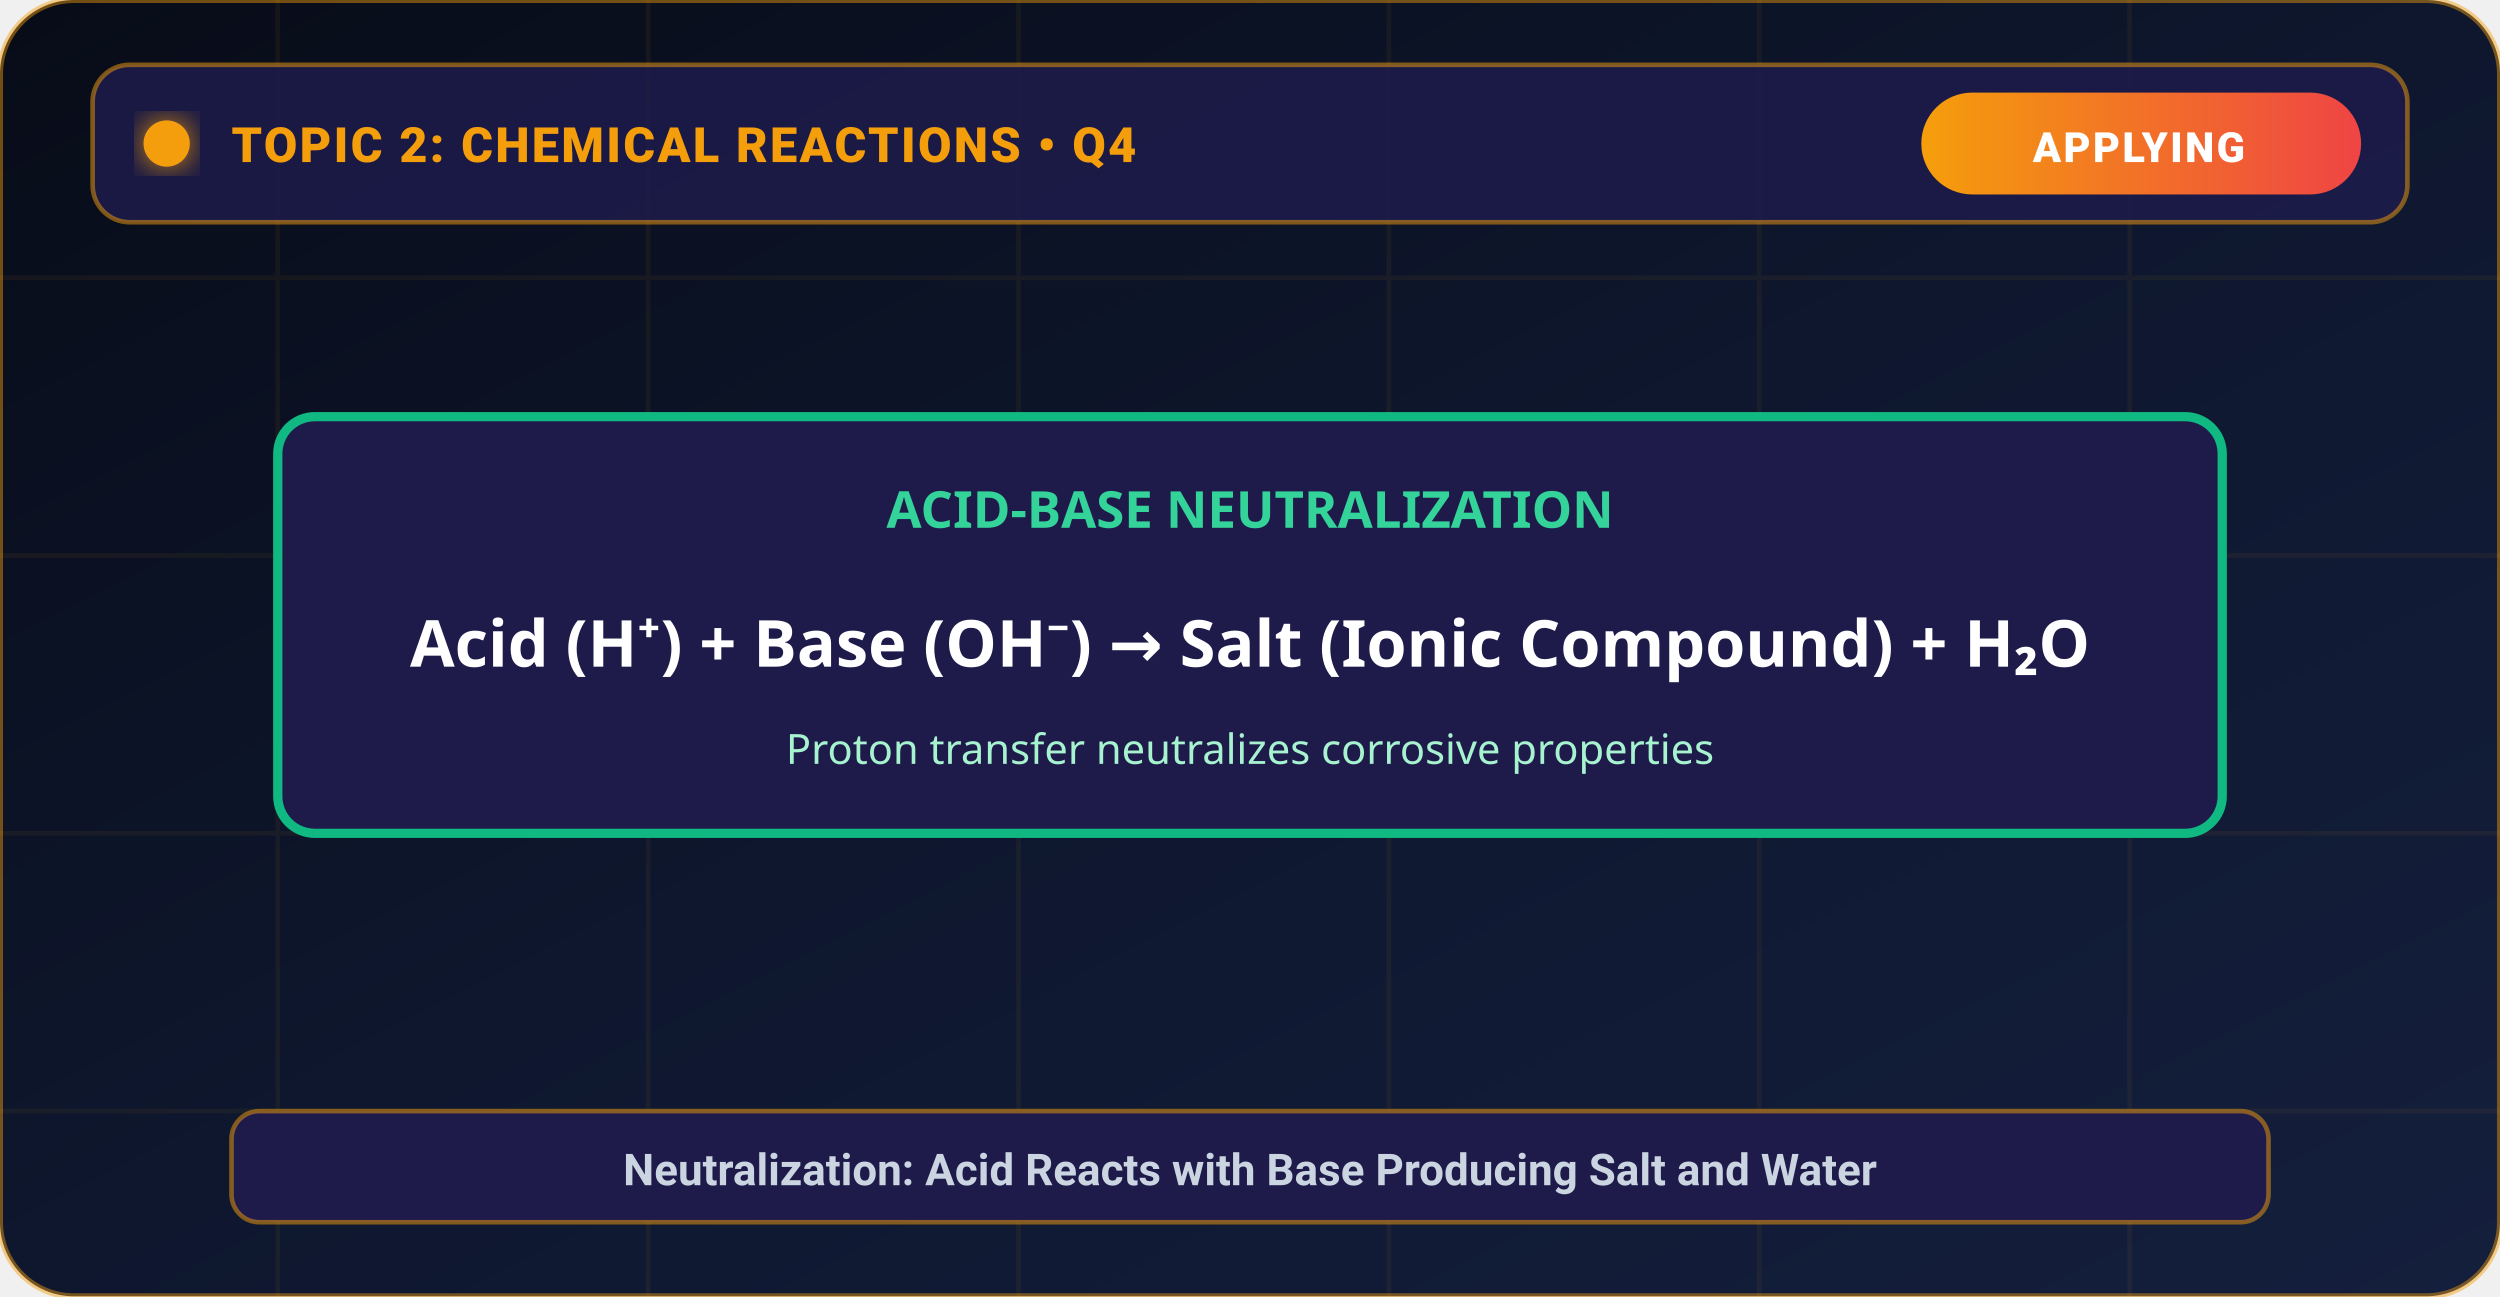
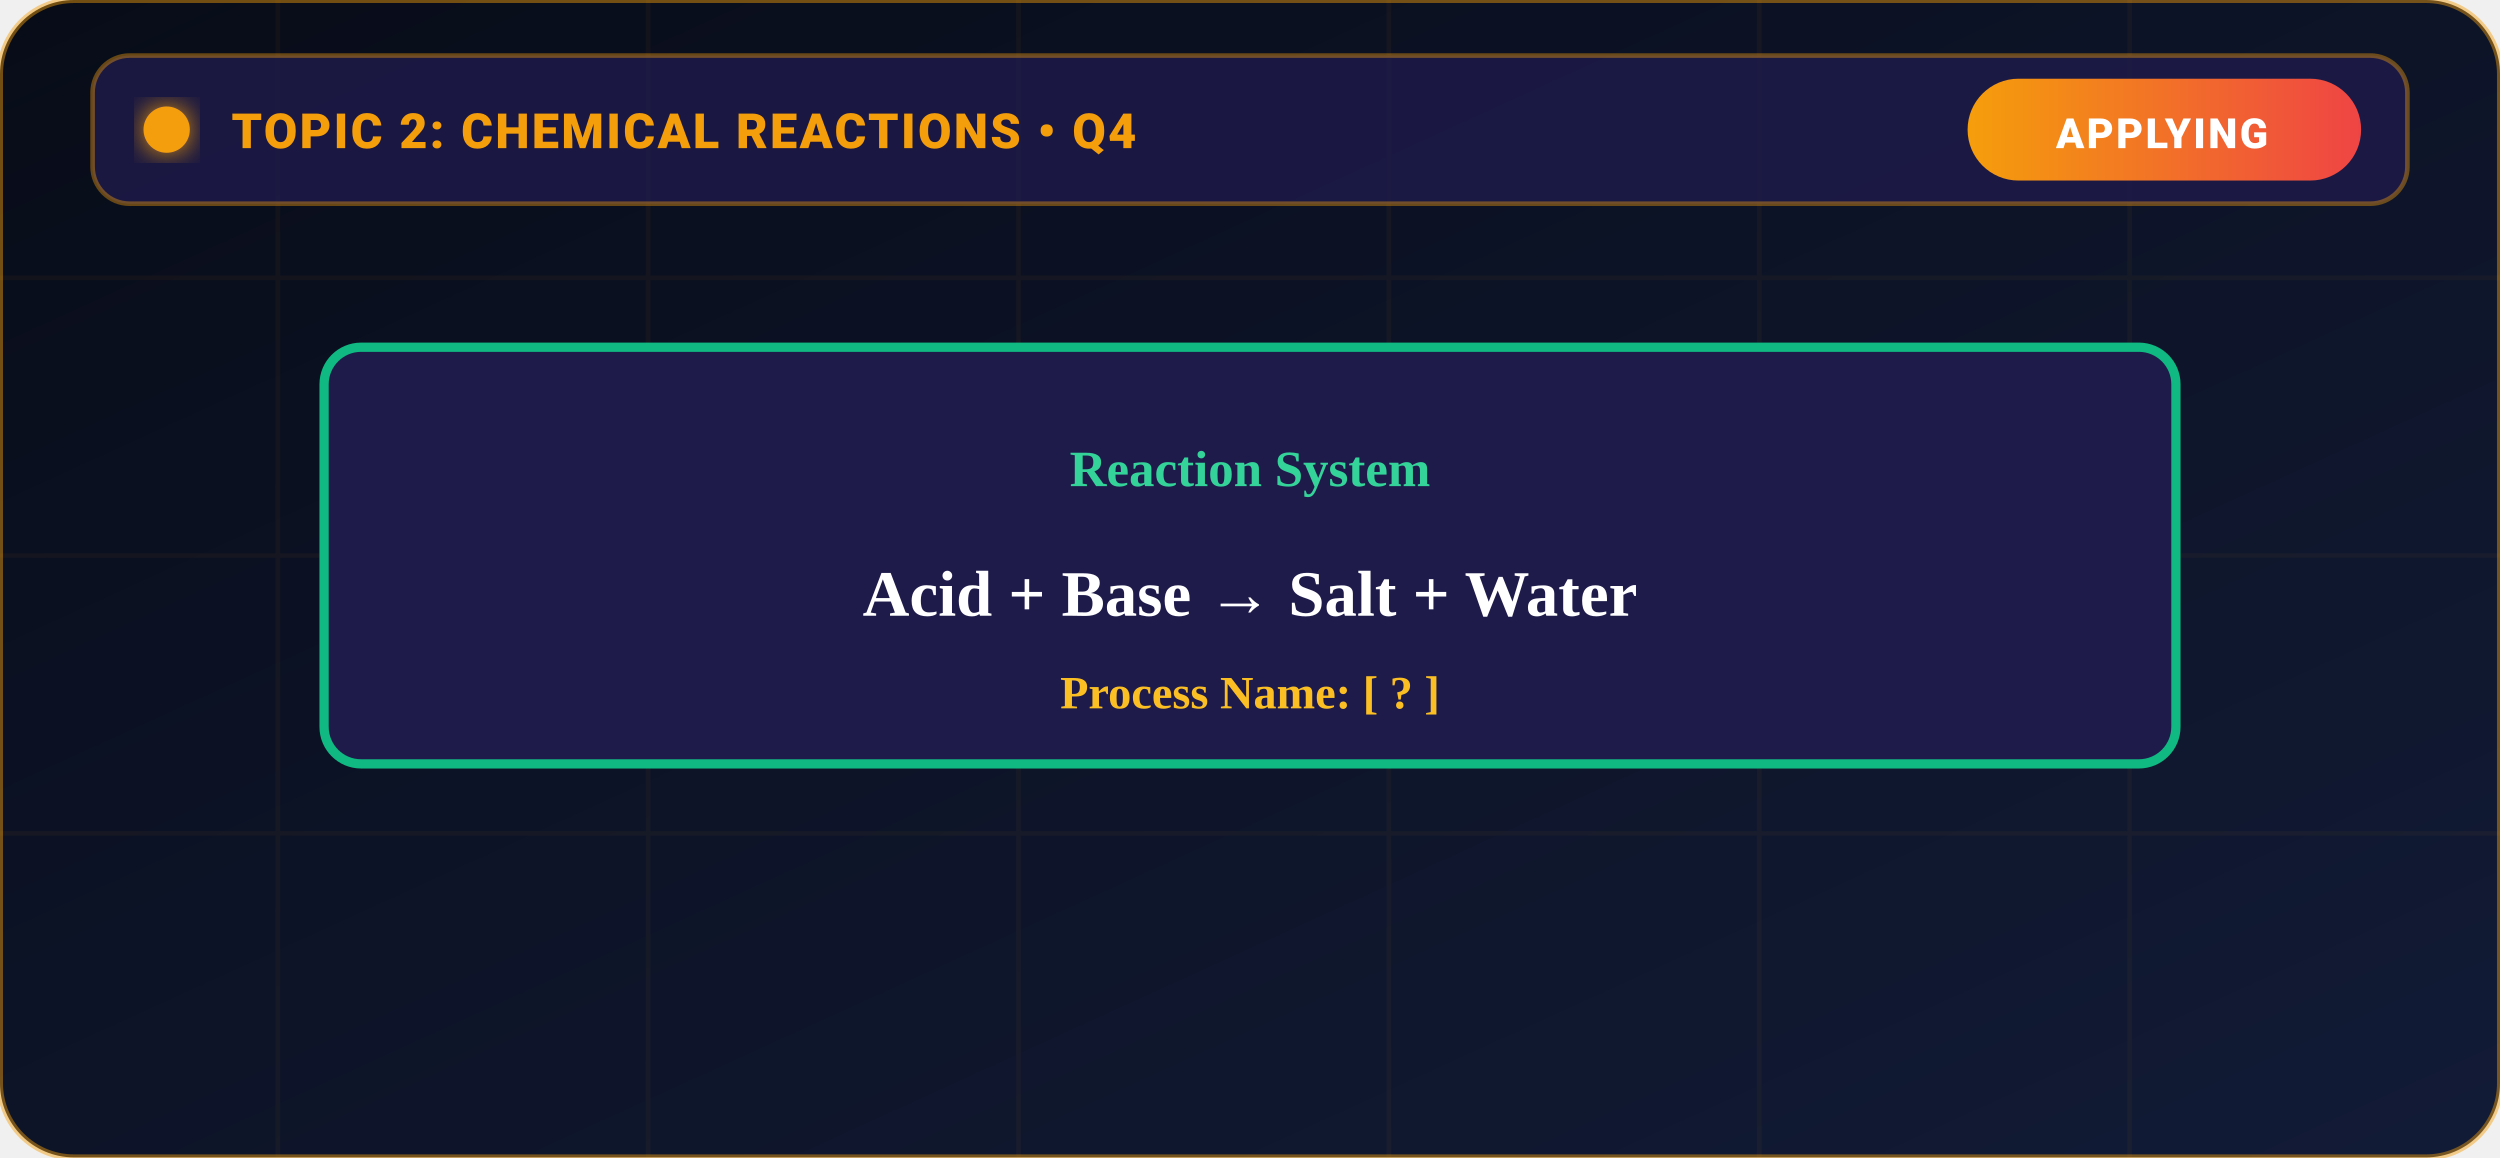
- <svg xmlns="http://www.w3.org/2000/svg" viewBox="0 0 540 280" width="100%" height="100%">
+ <svg xmlns="http://www.w3.org/2000/svg" viewBox="0 0 540 250" width="100%" height="100%">
  <defs>
    <linearGradient id="bgGrad_t2_4" x1="0%" y1="0%" x2="100%" y2="100%">
      <stop offset="0%" stop-color="#080c18" />
-       <stop offset="50%" stop-color="#0e172e" />
-       <stop offset="100%" stop-color="#141f3d" />
+       <stop offset="50%" stop-color="#0d1428" />
+       <stop offset="100%" stop-color="#121b36" />
    </linearGradient>
    <linearGradient id="primaryGrad_t2_4" x1="0%" y1="0%" x2="100%" y2="0%">
      <stop offset="0%" stop-color="#f59e0b" />
      <stop offset="100%" stop-color="#ef4444" />
    </linearGradient>
    <filter id="glow_t2_4" x="-20%" y="-20%" width="140%" height="140%">
-       <feGaussianBlur stdDeviation="3.5" result="blur" />
+       <feGaussianBlur stdDeviation="3" result="blur" />
      <feComposite in="SourceGraphic" in2="blur" operator="over" />
    </filter>
  </defs>
-   <rect width="540" height="280" rx="16" fill="url(#bgGrad_t2_4)" stroke="#f59e0b" stroke-width="1.3" stroke-opacity="0.45" />
-   <g opacity="0.06" stroke="#f59e0b" stroke-width="1">
-     <line x1="60" y1="0" x2="60" y2="280" />
-     <line x1="140" y1="0" x2="140" y2="280" />
-     <line x1="220" y1="0" x2="220" y2="280" />
-     <line x1="300" y1="0" x2="300" y2="280" />
-     <line x1="380" y1="0" x2="380" y2="280" />
-     <line x1="460" y1="0" x2="460" y2="280" />
+   <rect width="540" height="250" rx="16" fill="url(#bgGrad_t2_4)" stroke="#f59e0b" stroke-width="1.3" stroke-opacity="0.45" />
+   <g opacity="0.04" stroke="#f59e0b" stroke-width="1">
+     <line x1="60" y1="0" x2="60" y2="250" />
+     <line x1="140" y1="0" x2="140" y2="250" />
+     <line x1="220" y1="0" x2="220" y2="250" />
+     <line x1="300" y1="0" x2="300" y2="250" />
+     <line x1="380" y1="0" x2="380" y2="250" />
+     <line x1="460" y1="0" x2="460" y2="250" />
    <line x1="0" y1="60" x2="540" y2="60" />
    <line x1="0" y1="120" x2="540" y2="120" />
    <line x1="0" y1="180" x2="540" y2="180" />
-     <line x1="0" y1="240" x2="540" y2="240" />
  </g>
-   <rect x="20" y="14" width="500" height="34" rx="8" fill="#1e1b4b" fill-opacity="0.85" stroke="#f59e0b" stroke-width="1" stroke-opacity="0.5" />
-   <circle cx="36" cy="31" r="5" fill="#f59e0b" filter="url(#glow_t2_4)" />
-   <text x="50" y="35" fill="#f59e0b" font-family="'Segoe UI', Roboto, sans-serif" font-size="10.5" font-weight="900" letter-spacing="0.5">TOPIC 2: CHEMICAL REACTIONS • Q4</text>
-   <rect x="415" y="20" width="95" height="22" rx="11" fill="url(#primaryGrad_t2_4)" />
-   <text x="462" y="35" fill="#ffffff" font-family="'Segoe UI', Roboto, sans-serif" font-size="9" font-weight="900" text-anchor="middle" letter-spacing="0.5">APPLYING</text>
+   <rect x="20" y="12" width="500" height="32" rx="8" fill="#1e1b4b" fill-opacity="0.8" stroke="#f59e0b" stroke-width="1" stroke-opacity="0.4" />
+   <circle cx="36" cy="28" r="5" fill="#f59e0b" filter="url(#glow_t2_4)" />
+   <text x="50" y="32" fill="#f59e0b" font-family="'Segoe UI', Roboto, sans-serif" font-size="10.5" font-weight="900" letter-spacing="0.5">TOPIC 2: CHEMICAL REACTIONS • Q4</text>
+   <rect x="425" y="17" width="85" height="22" rx="11" fill="url(#primaryGrad_t2_4)" />
+   <text x="467" y="32" fill="#ffffff" font-family="'Segoe UI', Roboto, sans-serif" font-size="9" font-weight="900" text-anchor="middle" letter-spacing="0.5">APPLYING</text>
  <g transform="translate(0, 10)">
-     <g transform="translate(60, 80)">
-       <rect x="0" y="0" width="420" height="90" rx="8" fill="#1e1b4b" stroke="#10b981" stroke-width="2" />
-       <text x="210" y="24" fill="#34d399" font-family="sans-serif" font-size="11" font-weight="bold" text-anchor="middle">ACID-BASE NEUTRALIZATION</text>
-       <text x="210" y="54" fill="#ffffff" font-family="sans-serif" font-size="14" font-weight="bold" text-anchor="middle">Acid (H⁺) + Base (OH⁻) → Salt (Ionic Compound) + H₂O</text>
-       <text x="210" y="75" fill="#a7f3d0" font-family="sans-serif" font-size="9" text-anchor="middle">Proton transfer neutralizes corrosive properties</text>
+     <g transform="translate(70, 65)">
+       <rect x="0" y="0" width="400" height="90" rx="8" fill="#1e1b4b" stroke="#10b981" stroke-width="2" />
+       <text x="200" y="30" fill="#34d399" font-size="11" font-weight="bold" text-anchor="middle">Reaction System</text>
+       <text x="200" y="58" fill="#ffffff" font-size="14" font-weight="bold" text-anchor="middle">Acid + Base → Salt + Water</text>
+       <text x="200" y="78" fill="#fbbf24" font-size="10" font-weight="bold" text-anchor="middle">Process Name: [ ? ]</text>
    </g>
  </g>
-   <rect x="50" y="240" width="440" height="24" rx="6" fill="#1e1b4b" stroke="#f59e0b" stroke-width="1" stroke-opacity="0.5" />
-   <text x="270" y="256" fill="#cbd5e1" font-family="'Segoe UI', Roboto, sans-serif" font-size="9.5" font-weight="bold" text-anchor="middle">Neutralization: Acid Reacts with Base Producing Salt and Water</text>
</svg>
